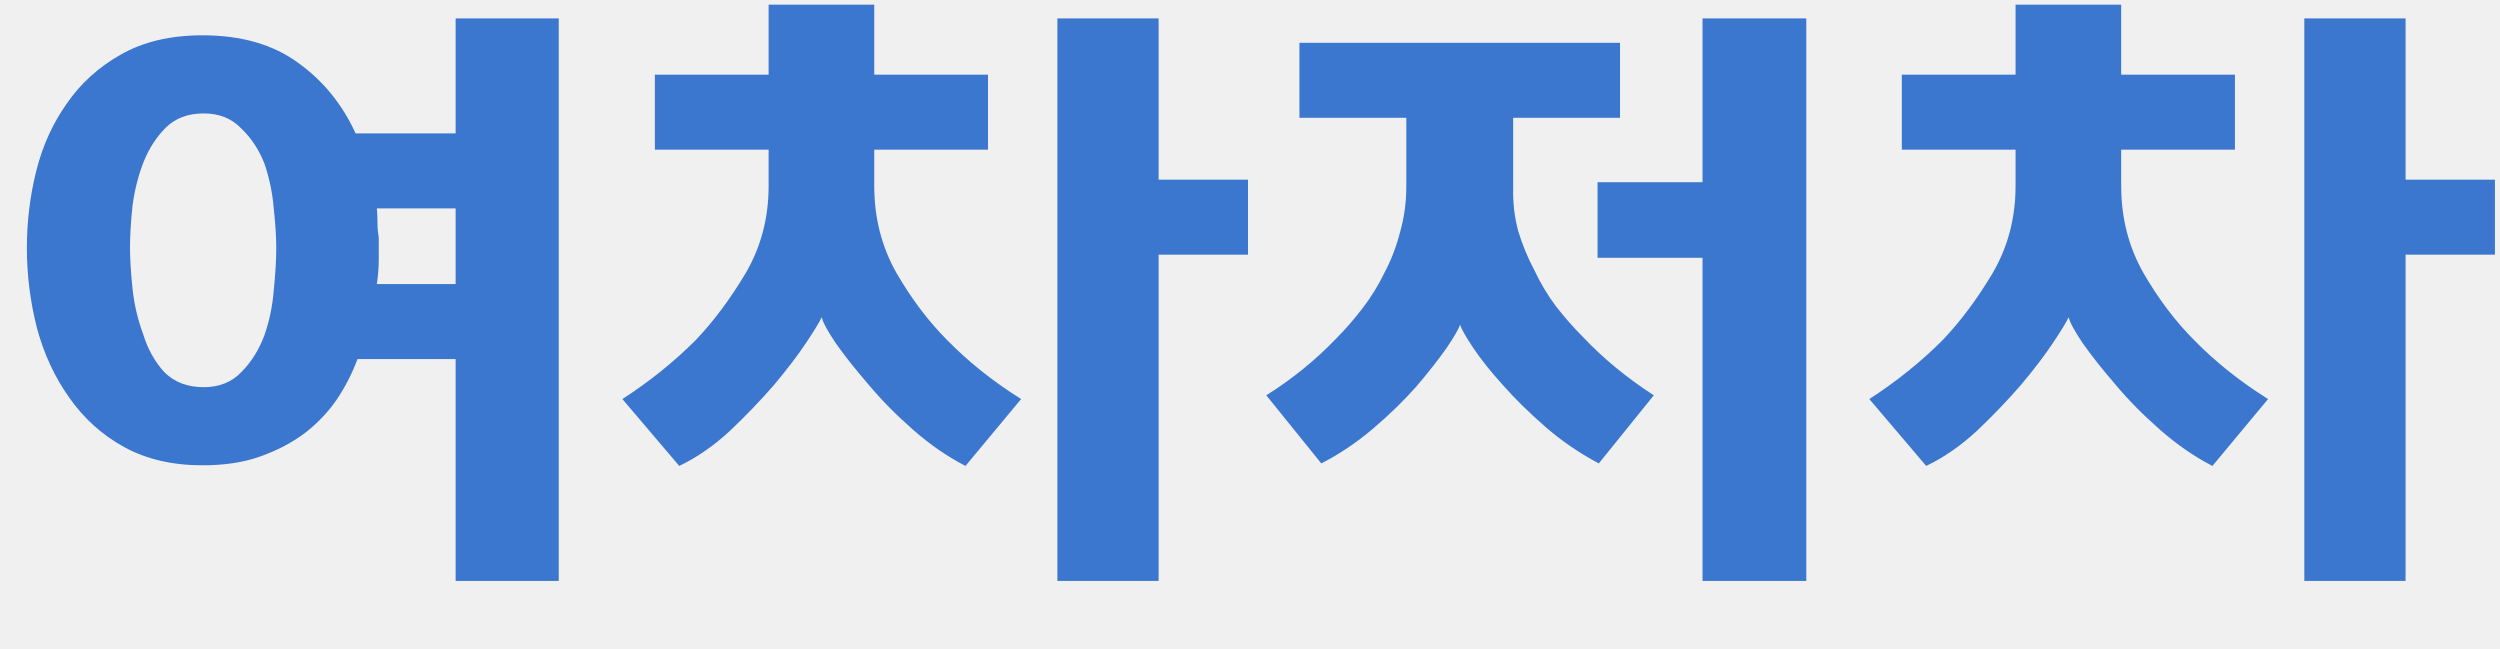
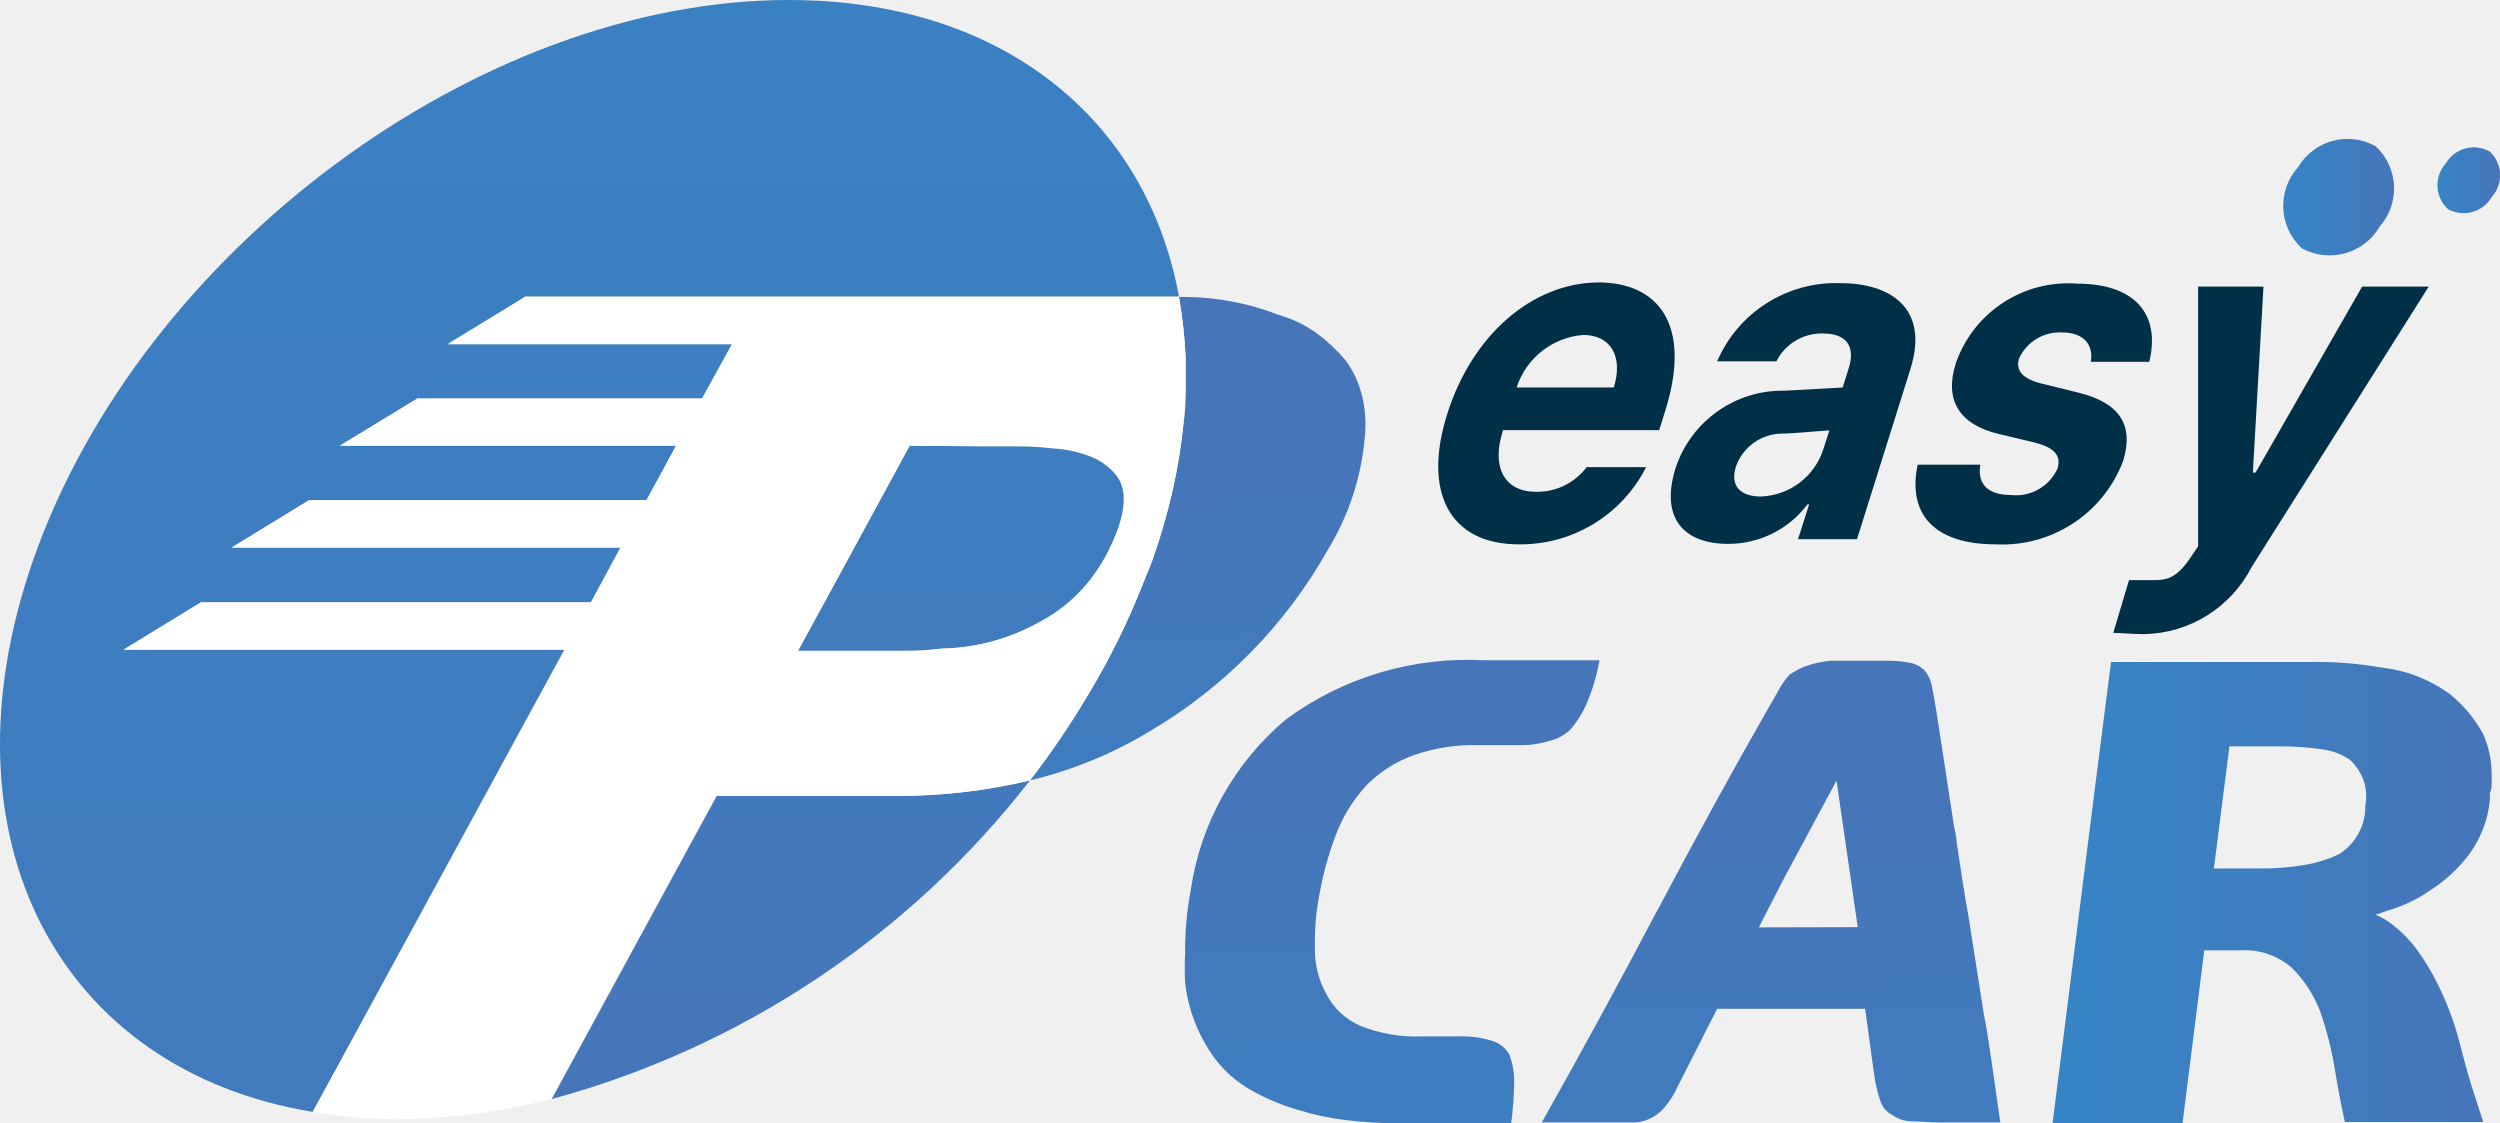
- <svg xmlns="http://www.w3.org/2000/svg" width="216" height="56" viewBox="0 0 216 56" fill="none">
-   <path d="M17.496 3.05C20.844 3.05 23.598 3.842 25.758 5.426C27.918 6.974 29.574 9.008 30.726 11.528H39.366V1.592H48.276V50.192H39.366V31.022H30.888C30.42 32.282 29.808 33.47 29.052 34.586C28.296 35.666 27.378 36.62 26.298 37.448C25.182 38.276 23.904 38.942 22.464 39.446C21.06 39.95 19.404 40.202 17.496 40.202C14.904 40.202 12.654 39.68 10.746 38.636C8.838 37.592 7.254 36.17 5.994 34.37C4.734 32.606 3.798 30.59 3.186 28.322C2.61 26.054 2.322 23.75 2.322 21.41C2.322 19.142 2.592 16.928 3.132 14.768C3.672 12.608 4.554 10.664 5.778 8.936C6.966 7.208 8.514 5.804 10.422 4.724C12.366 3.608 14.724 3.05 17.496 3.05ZM17.604 33.452C18.936 33.452 20.016 33.02 20.844 32.156C21.708 31.292 22.374 30.23 22.842 28.97C23.274 27.746 23.544 26.45 23.652 25.082C23.796 23.678 23.868 22.454 23.868 21.41C23.868 20.474 23.796 19.34 23.652 18.008C23.544 16.676 23.274 15.38 22.842 14.12C22.374 12.932 21.708 11.924 20.844 11.096C20.016 10.232 18.936 9.8 17.604 9.8C16.236 9.8 15.138 10.214 14.31 11.042C13.518 11.834 12.888 12.806 12.42 13.958C11.952 15.146 11.628 16.424 11.448 17.792C11.304 19.16 11.232 20.366 11.232 21.41C11.232 22.346 11.304 23.516 11.448 24.92C11.592 26.288 11.898 27.602 12.366 28.862C12.762 30.158 13.374 31.256 14.202 32.156C15.066 33.02 16.2 33.452 17.604 33.452ZM32.724 20.546C32.724 21.158 32.724 21.788 32.724 22.436C32.724 23.084 32.67 23.786 32.562 24.542H39.366V18.008H32.562C32.598 18.44 32.616 18.872 32.616 19.304C32.616 19.7 32.652 20.114 32.724 20.546ZM66.409 16.064V12.932H56.581V6.452H66.409V0.404H75.535V6.452H85.363V12.932H75.535V16.064C75.535 18.836 76.183 21.356 77.479 23.624C78.775 25.856 80.233 27.782 81.853 29.402C83.689 31.274 85.813 32.966 88.225 34.478L83.419 40.256C81.871 39.464 80.359 38.42 78.883 37.124C77.407 35.828 76.129 34.532 75.049 33.236C73.897 31.904 72.943 30.698 72.187 29.618C71.467 28.538 71.071 27.8 70.999 27.404C70.819 27.8 70.369 28.538 69.649 29.618C68.929 30.698 68.011 31.904 66.895 33.236C65.743 34.568 64.465 35.9 63.061 37.232C61.657 38.528 60.199 39.536 58.687 40.256L53.773 34.478C56.113 32.966 58.219 31.274 60.091 29.402C61.639 27.782 63.079 25.856 64.411 23.624C65.743 21.356 66.409 18.836 66.409 16.064ZM91.357 50.192H100.105V22.004H107.827V15.524H100.105V1.592H91.357V50.192ZM130.738 16.172C130.702 17.468 130.846 18.728 131.17 19.952C131.53 21.14 131.998 22.274 132.574 23.354C133.078 24.434 133.69 25.46 134.41 26.432C135.166 27.404 135.94 28.286 136.732 29.078C138.496 30.95 140.548 32.642 142.888 34.154L138.136 40.04C136.444 39.14 134.896 38.078 133.492 36.854C132.088 35.63 130.864 34.424 129.82 33.236C128.776 32.084 127.93 31.022 127.282 30.05C126.634 29.078 126.256 28.412 126.148 28.052C126.04 28.412 125.644 29.096 124.96 30.104C124.276 31.076 123.412 32.174 122.368 33.398C121.288 34.622 120.028 35.846 118.588 37.07C117.184 38.258 115.708 39.248 114.16 40.04L109.408 34.154C111.64 32.75 113.638 31.13 115.402 29.294C116.194 28.502 116.95 27.638 117.67 26.702C118.426 25.73 119.074 24.686 119.614 23.57C120.19 22.49 120.64 21.32 120.964 20.06C121.324 18.8 121.504 17.504 121.504 16.172V10.178H112.27V3.698H139.972V10.178H130.738V16.172ZM156.064 1.592V50.192H147.1V22.274H138.028V15.74H147.1V1.592H156.064ZM174.145 16.064V12.932H164.317V6.452H174.145V0.404H183.271V6.452H193.099V12.932H183.271V16.064C183.271 18.836 183.919 21.356 185.215 23.624C186.511 25.856 187.969 27.782 189.589 29.402C191.425 31.274 193.549 32.966 195.961 34.478L191.155 40.256C189.607 39.464 188.095 38.42 186.619 37.124C185.143 35.828 183.865 34.532 182.785 33.236C181.633 31.904 180.679 30.698 179.923 29.618C179.203 28.538 178.807 27.8 178.735 27.404C178.555 27.8 178.105 28.538 177.385 29.618C176.665 30.698 175.747 31.904 174.631 33.236C173.479 34.568 172.201 35.9 170.797 37.232C169.393 38.528 167.935 39.536 166.423 40.256L161.509 34.478C163.849 32.966 165.955 31.274 167.827 29.402C169.375 27.782 170.815 25.856 172.147 23.624C173.479 21.356 174.145 18.836 174.145 16.064ZM199.093 50.192H207.841V22.004H215.563V15.524H207.841V1.592H199.093V50.192Z" fill="#3C77CF" />
+ <svg xmlns="http://www.w3.org/2000/svg" xmlns:xlink="http://www.w3.org/1999/xlink" id="Layer_1" data-name="Layer 1" viewBox="0 0 101.36 45.53">
+   <defs>
+     <style>.cls-1{fill:none;}.cls-2{fill:#003048;}.cls-3{fill:url(#linear-gradient);}.cls-4{fill:url(#linear-gradient-2);}.cls-5{fill:url(#linear-gradient-3);}.cls-6{fill:url(#linear-gradient-4);}.cls-7{fill:url(#linear-gradient-5);}.cls-8{fill:url(#linear-gradient-6);}.cls-9{fill:url(#linear-gradient-7);}.cls-10{fill:url(#linear-gradient-8);}.cls-11{fill:url(#linear-gradient-9);}.cls-12{fill:url(#linear-gradient-10);}.cls-13{fill:url(#linear-gradient-11);}.cls-14{fill:url(#linear-gradient-12);}.cls-15{fill:url(#linear-gradient-13);}.cls-16{fill:url(#linear-gradient-14);}.cls-17{fill:#fff;}</style>
+     <linearGradient id="linear-gradient" x1="57.07" y1="58.82" x2="56.75" y2="30.97" gradientUnits="userSpaceOnUse">
+       <stop offset="0" stop-color="#3585c6" />
+       <stop offset="1" stop-color="#4775b9" />
+     </linearGradient>
+     <linearGradient id="linear-gradient-2" x1="72.36" y1="65.46" x2="71.97" y2="31.46" xlink:href="#linear-gradient" />
+     <linearGradient id="linear-gradient-3" x1="-253.85" y1="-6.14" x2="-253.85" y2="46.34" gradientTransform="matrix(1, 0, -0.35, 1, 299.65, 0)" xlink:href="#linear-gradient" />
+     <linearGradient id="linear-gradient-4" x1="-252.03" y1="-6.14" x2="-252.03" y2="46.34" gradientTransform="matrix(1, 0, -0.35, 1, 299.65, 0)" xlink:href="#linear-gradient" />
+     <linearGradient id="linear-gradient-5" x1="-241.94" y1="48.24" x2="-242.29" y2="17.27" gradientTransform="matrix(1, 0, -0.35, 1, 299.65, 0)" xlink:href="#linear-gradient" />
+     <linearGradient id="linear-gradient-6" x1="24.22" y1="-29.06" x2="24.22" y2="77.98" xlink:href="#linear-gradient" />
+     <linearGradient id="linear-gradient-7" x1="-247.36" y1="-6.14" x2="-247.36" y2="46.34" gradientTransform="matrix(1, 0, -0.35, 1, 299.65, 0)" xlink:href="#linear-gradient" />
+     <linearGradient id="linear-gradient-8" x1="-268.18" y1="-6.14" x2="-268.18" y2="46.34" gradientTransform="matrix(1, 0, -0.35, 1, 299.33, -0.23)" xlink:href="#linear-gradient" />
+     <linearGradient id="linear-gradient-9" x1="-265.62" y1="-6.14" x2="-265.62" y2="46.34" gradientTransform="matrix(1, 0, -0.35, 1, 299.33, -0.23)" xlink:href="#linear-gradient" />
+     <linearGradient id="linear-gradient-10" x1="-267.48" y1="-6.14" x2="-267.48" y2="46.34" gradientTransform="matrix(0.48, 0.88, -1.05, 0.17, 179.84, 258.52)" xlink:href="#linear-gradient" />
+     <linearGradient id="linear-gradient-11" x1="-264.92" y1="-6.14" x2="-264.92" y2="46.34" gradientTransform="matrix(1, 0, -0.35, 1, 299.33, -0.23)" xlink:href="#linear-gradient" />
+     <linearGradient id="linear-gradient-12" x1="83.49" y1="36.41" x2="101.35" y2="36.41" xlink:href="#linear-gradient" />
+     <linearGradient id="linear-gradient-13" x1="92.92" y1="8.23" x2="97.37" y2="8.23" xlink:href="#linear-gradient" />
+     <linearGradient id="linear-gradient-14" x1="99.15" y1="7.54" x2="101.68" y2="7.54" xlink:href="#linear-gradient" />
+   </defs>
+   <polygon class="cls-1" points="32.35 26.37 32.35 26.37 33.95 23.45 32.35 26.37" />
+   <path class="cls-1" d="M48.39,16c0,.43,0,.87-.08,1.32C48.35,16.89,48.38,16.45,48.39,16Z" transform="translate(-0.32 -0.23)" />
+   <path class="cls-1" d="M46.67,23.87c.12-.32.27-.63.38-.95a25,25,0,0,0,.82-2.84,25,25,0,0,1-.82,2.84C46.94,23.24,46.79,23.55,46.67,23.87Z" transform="translate(-0.32 -0.23)" />
+   <path class="cls-1" d="M48.31,17.34a22.91,22.91,0,0,1-.44,2.74A22.91,22.91,0,0,0,48.31,17.34Z" transform="translate(-0.32 -0.23)" />
+   <path class="cls-1" d="M45.55,19.39a2.57,2.57,0,0,0-1-.69,2.57,2.57,0,0,1,1,.69c.53.58.49,1.53-.11,2.84a7,7,0,0,1-.68,1.2,7,7,0,0,0,.68-1.2C46,20.92,46.08,20,45.55,19.39Z" transform="translate(-0.32 -0.23)" />
+   <path class="cls-2" d="M61.9,22.3a5.71,5.71,0,0,0,5.16-3.13H64.65a2.51,2.51,0,0,1-2.05,1c-1.29,0-1.83-1-1.34-2.5h6.33l.25-.8c1.09-3.49-.29-5.19-2.73-5.19C62.4,11.71,60,13.85,59,17S59.06,22.3,61.9,22.3Zm2.61-8.49c1.12,0,1.63.88,1.24,2.13H61.81A3.09,3.09,0,0,1,64.51,13.81Z" transform="translate(-0.32 -0.23)" />
+   <path class="cls-2" d="M70.38,22.28a4,4,0,0,0,3.22-1.6h.07l-.45,1.41h2.39l2.17-6.91c.77-2.47-.83-3.47-2.84-3.47a5.24,5.24,0,0,0-5,3.17h2.4a2.06,2.06,0,0,1,1.89-1.13c.94,0,1.31.51,1.06,1.36l-.26.83-2.34.13a4.57,4.57,0,0,0-4.44,3.15C67.62,21.26,68.61,22.28,70.38,22.28Zm.32-3.13a2,2,0,0,1,1.85-1.34c.45,0,1.55-.11,1.94-.13l-.24.75a2.76,2.76,0,0,1-2.55,1.93C70.9,20.36,70.45,19.94,70.7,19.15Z" transform="translate(-0.32 -0.23)" />
+   <path class="cls-2" d="M81.23,22.3a5.24,5.24,0,0,0,5.17-3.38c.45-1.47-.15-2.36-1.81-2.77l-1.54-.38c-.8-.21-1-.57-.87-1a1.8,1.8,0,0,1,1.76-1.06c.84,0,1.27.48,1.15,1.19h2.37c.47-1.94-.59-3.17-2.93-3.17a4.82,4.82,0,0,0-4.9,3.19c-.5,1.51.11,2.53,1.75,2.91l1.42.34c.81.2,1.1.53.94,1.06a1.85,1.85,0,0,1-1.88,1.07c-.92,0-1.38-.42-1.25-1.23H78.07C77.65,21.05,78.72,22.3,81.23,22.3Z" transform="translate(-0.32 -0.23)" />
+   <path class="cls-2" d="M86,25.89c.31,0,.77.05,1.26.05a5,5,0,0,0,4.35-2.72l7.18-11.37H96.09l-4.32,7.54h-.11l.43-7.54H89.44l0,10.53-.29.43c-.59.89-1,.94-1.51.94l-1,0Z" transform="translate(-0.32 -0.23)" />
+   <path class="cls-3" d="M60.48,27a12.42,12.42,0,0,0-8,2.38,11.13,11.13,0,0,0-3.88,6.92,13.21,13.21,0,0,0-.23,2.58,12,12,0,0,0,0,1.21,6.43,6.43,0,0,0,1.23,3.09,4.78,4.78,0,0,0,1.48,1.27,8.58,8.58,0,0,0,1.87.78,10.78,10.78,0,0,0,2,.42,16.88,16.88,0,0,0,2,.12h4.64a14.16,14.16,0,0,0,.12-1.65A3,3,0,0,0,61.52,43a1.19,1.19,0,0,0-.7-.57,4,4,0,0,0-1.34-.18H58a6.1,6.1,0,0,1-2.53-.43,2.79,2.79,0,0,1-1.36-1.26,3.73,3.73,0,0,1-.48-1.87c0-.08,0-.18,0-.27a10.28,10.28,0,0,1,.21-2.06,13,13,0,0,1,.72-2.48,6.12,6.12,0,0,1,1.22-1.87,5.15,5.15,0,0,1,1.85-1.16,7.37,7.37,0,0,1,2.59-.41h1.92a3.8,3.8,0,0,0,1-.17A1.85,1.85,0,0,0,64,29.8a4.25,4.25,0,0,0,.63-1A8.06,8.06,0,0,0,65.17,27Z" transform="translate(-0.32 -0.23)" />
+   <path class="cls-4" d="M80.75,41.33c-.21-1.3-.4-2.58-.6-3.83-.18-1-.35-2.1-.51-3.19,0-.23-.08-.43-.11-.66-.2-1.35-.44-2.89-.71-4.63-.06-.39-.12-.71-.18-1a1.33,1.33,0,0,0-.3-.62,1.19,1.19,0,0,0-.58-.3,5.23,5.23,0,0,0-1-.08H74.52a4.36,4.36,0,0,0-1,.22,3.42,3.42,0,0,0-.64.34,3,3,0,0,0-.42.58c-.12.22-.27.49-.45.79-1.46,2.55-2.88,5.15-4.27,7.77-.08.17-.17.32-.26.48q-2.2,4.19-4.65,8.54h3.66a1.6,1.6,0,0,0,.69-.14,1.67,1.67,0,0,0,.58-.42,3.41,3.41,0,0,0,.58-.9l1.6-3.15h6l.36,2.63a6.05,6.05,0,0,0,.26,1.12,1,1,0,0,0,.47.55,1.36,1.36,0,0,0,.75.26c.32,0,.75.05,1.3.05h2.34C81.18,44.11,81,42.63,80.75,41.33Zm-9.12-3.5,1-1.95,2.15-4,.5,3.45.36,2.49Z" transform="translate(-0.32 -0.23)" />
+   <path class="cls-5" d="M29.38,32.5l-.9,1.65L22.69,44.79A36.73,36.73,0,0,0,42.08,31.87a23.09,23.09,0,0,1-5.48.63Z" transform="translate(-0.32 -0.23)" />
+   <path class="cls-6" d="M45.55,19.39a2.57,2.57,0,0,0-1-.69A5,5,0,0,0,43,18.38a10.9,10.9,0,0,0-1.29-.08H37.2l-2.93,5.38-1.6,2.93h4.46a10.89,10.89,0,0,0,1.38-.09,8.51,8.51,0,0,0,4-1.08,6.35,6.35,0,0,0,2.28-2,7,7,0,0,0,.68-1.2C46,20.92,46.08,20,45.55,19.39Z" transform="translate(-0.32 -0.23)" />
+   <path class="cls-7" d="M54.18,22.48A10.46,10.46,0,0,0,55.65,18a4.91,4.91,0,0,0-.1-1.69,4.08,4.08,0,0,0-.65-1.44,6.82,6.82,0,0,0-1.17-1.11A4.94,4.94,0,0,0,52.17,13a10.77,10.77,0,0,0-4.05-.73,19.28,19.28,0,0,1,.27,2.46q0,.63,0,1.29c0,.43,0,.87-.08,1.32a22.91,22.91,0,0,1-.44,2.74,25,25,0,0,1-.82,2.84c-.11.32-.26.63-.38.95a29.88,29.88,0,0,1-2.24,4.54,34.53,34.53,0,0,1-2.35,3.46,17,17,0,0,0,4.87-2A19.82,19.82,0,0,0,54.18,22.48Z" transform="translate(-0.32 -0.23)" />
+   <path class="cls-8" d="M32.3.23C19.77.23,6.06,10.39,1.67,22.92-2.29,34.26,2.75,43.63,13,45.31l6.3-11.58,1.85-3.4,2.05-3.76H5.33l3.14-1.92H24.28l1.2-2.22H9.71l3.14-1.92H26.53l.58-1.06.62-1.15H14.1l3.14-1.92H28.78L30,14.17H18.48l3.14-1.92H47.87l.25,0C46.81,5.11,41,.23,32.3.23Z" transform="translate(-0.32 -0.23)" />
+   <path class="cls-9" d="M48.12,12.27h0l-.25,0Z" transform="translate(-0.32 -0.23)" />
+   <polygon class="cls-10" points="19.01 33.5 20.86 30.09 20.86 30.09 19.01 33.5" />
+   <polygon class="cls-11" points="27.41 18.07 26.79 19.21 27.41 18.07 27.41 18.07" />
+   <rect class="cls-12" x="20.07" y="28.45" width="4.28" transform="translate(-13.72 34.12) rotate(-61.44)" />
+   <rect class="cls-13" x="29.06" y="13.78" height="2.52" />
+   <path class="cls-14" d="M101.34,31.53A4,4,0,0,0,101,30a5.34,5.34,0,0,0-1.33-1.61,5.75,5.75,0,0,0-2.76-1.09,15.68,15.68,0,0,0-3-.23h-8l-.6,4.69-1.77,14h5.27l.88-7h1.47a2.9,2.9,0,0,1,2.08.71,4.93,4.93,0,0,1,1.15,1.77,13.83,13.83,0,0,1,.58,2.26c.13.81.27,1.54.42,2.22H101l-.45-1.39c-.17-.54-.34-1.17-.52-1.87a12.1,12.1,0,0,0-.84-2.26,9.9,9.9,0,0,0-.93-1.54,5.17,5.17,0,0,0-.9-.91,3.1,3.1,0,0,0-.73-.44c.08,0,.34-.12.77-.25a5.73,5.73,0,0,0,1.46-.74,6,6,0,0,0,1.53-1.4,4.45,4.45,0,0,0,.88-2.25l0-.31C101.35,32.3,101.35,32,101.34,31.53Zm-5.12,1.38,0,.11a2.28,2.28,0,0,1-1.08,1.85,5.21,5.21,0,0,1-1.28.41,9.75,9.75,0,0,1-1.88.16h-1.9l.63-4.95h1.9a11.6,11.6,0,0,1,1.91.13,2.54,2.54,0,0,1,1.07.41h0a2.15,2.15,0,0,1,.45.59,1.89,1.89,0,0,1,.21.72A2.74,2.74,0,0,1,96.22,32.91Z" transform="translate(-0.32 -0.23)" />
+   <path class="cls-15" d="M93.65,10.3a2.35,2.35,0,0,0,3.15-.88,2.34,2.34,0,0,0-.16-3.26A2.33,2.33,0,0,0,93.5,7,2.34,2.34,0,0,0,93.65,10.3Z" transform="translate(-0.32 -0.23)" />
+   <path class="cls-16" d="M101.26,6.37a1.32,1.32,0,0,0-1.78.49,1.32,1.32,0,0,0,.09,1.85,1.32,1.32,0,0,0,1.78-.5A1.31,1.31,0,0,0,101.26,6.37Z" transform="translate(-0.32 -0.23)" />
+   <path class="cls-17" d="M21.18,30.33l-1.85,3.4L13,45.31a20.45,20.45,0,0,0,3.39.3,26,26,0,0,0,6.27-.82l5.79-10.64.9-1.65H36.6a23.09,23.09,0,0,0,5.48-.63,34.53,34.53,0,0,0,2.35-3.46,29.88,29.88,0,0,0,2.24-4.54c.12-.32.27-.63.38-.95a25,25,0,0,0,.82-2.84,22.91,22.91,0,0,0,.44-2.74c0-.45.07-.89.08-1.32s0-.87,0-1.29a19.28,19.28,0,0,0-.27-2.46h0l-.25,0H21.62l-3.14,1.92H30l-1.2,2.21H17.24L14.1,18.3H27.73l-.62,1.15-.58,1.06H12.85L9.71,22.43H25.48l-1.2,2.22H8.47L5.33,26.57h17.9Zm19.18-12H41.7a10.9,10.9,0,0,1,1.29.08,5,5,0,0,1,1.52.32,2.57,2.57,0,0,1,1,.69c.53.58.49,1.53-.11,2.84a7,7,0,0,1-.68,1.2,6.35,6.35,0,0,1-2.28,2,8.51,8.51,0,0,1-4,1.08,10.89,10.89,0,0,1-1.38.09H32.67l1.6-2.93L37.2,18.3Z" transform="translate(-0.32 -0.23)" />
</svg>
